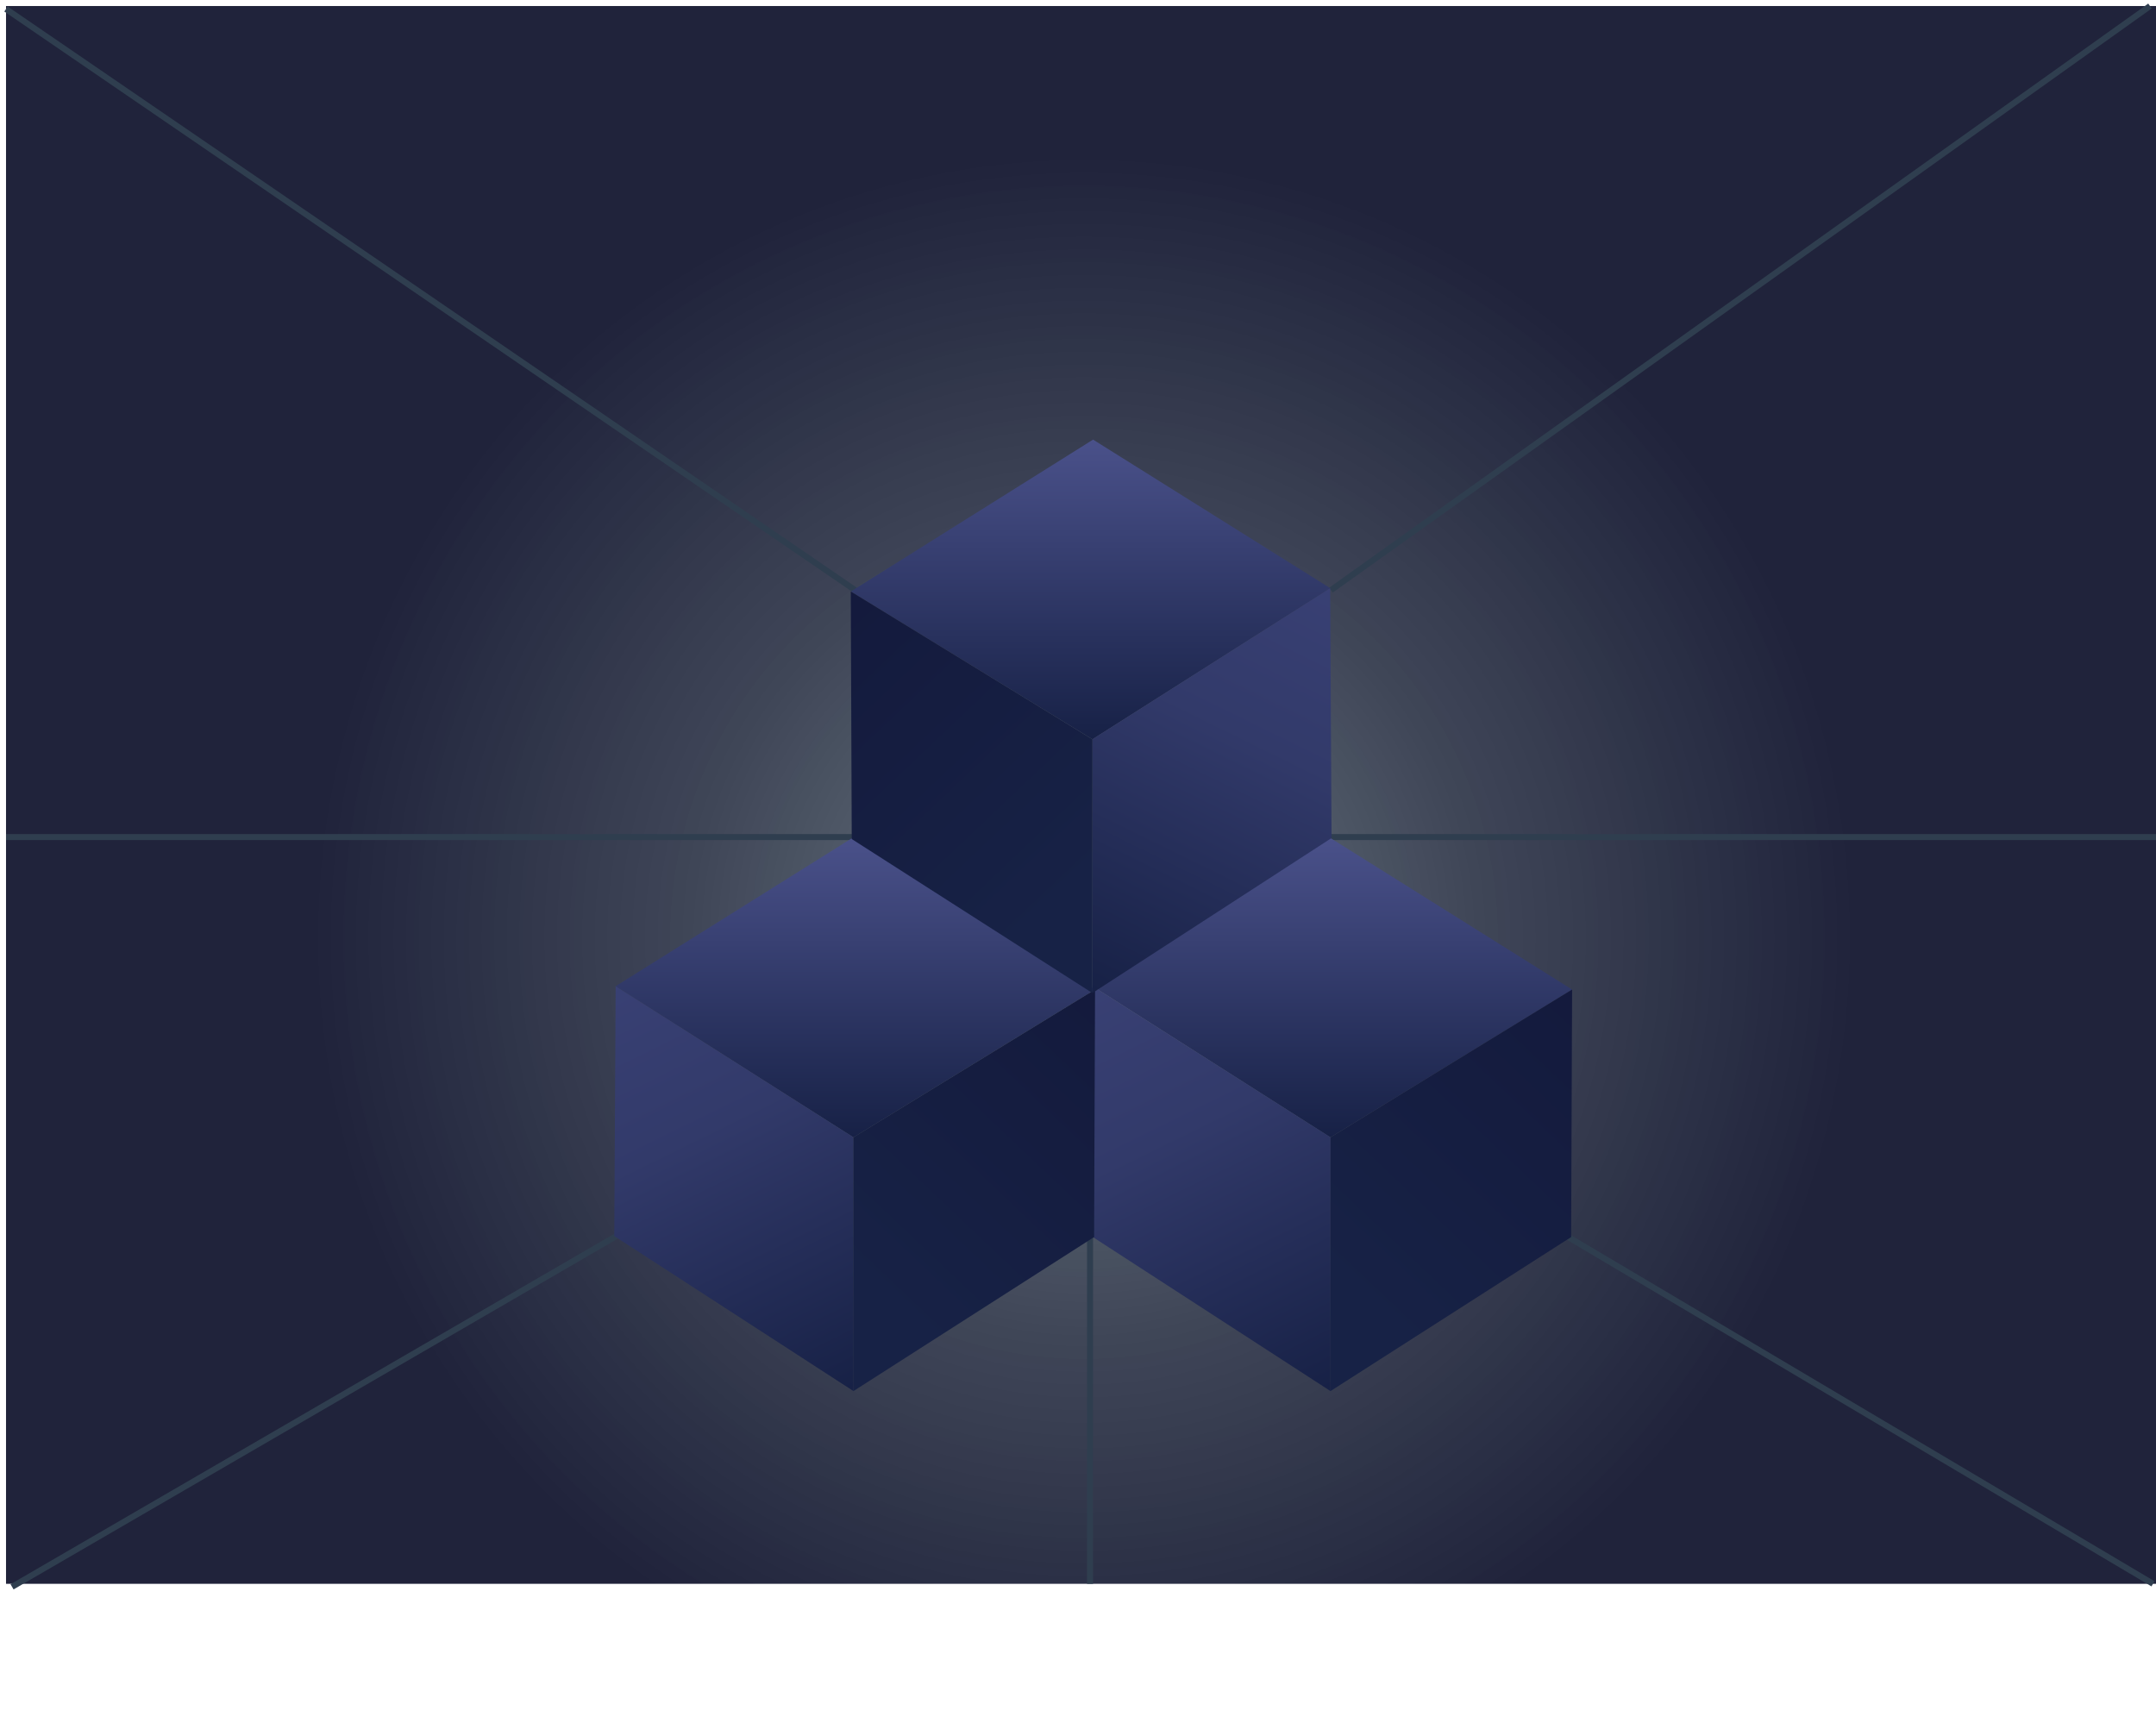
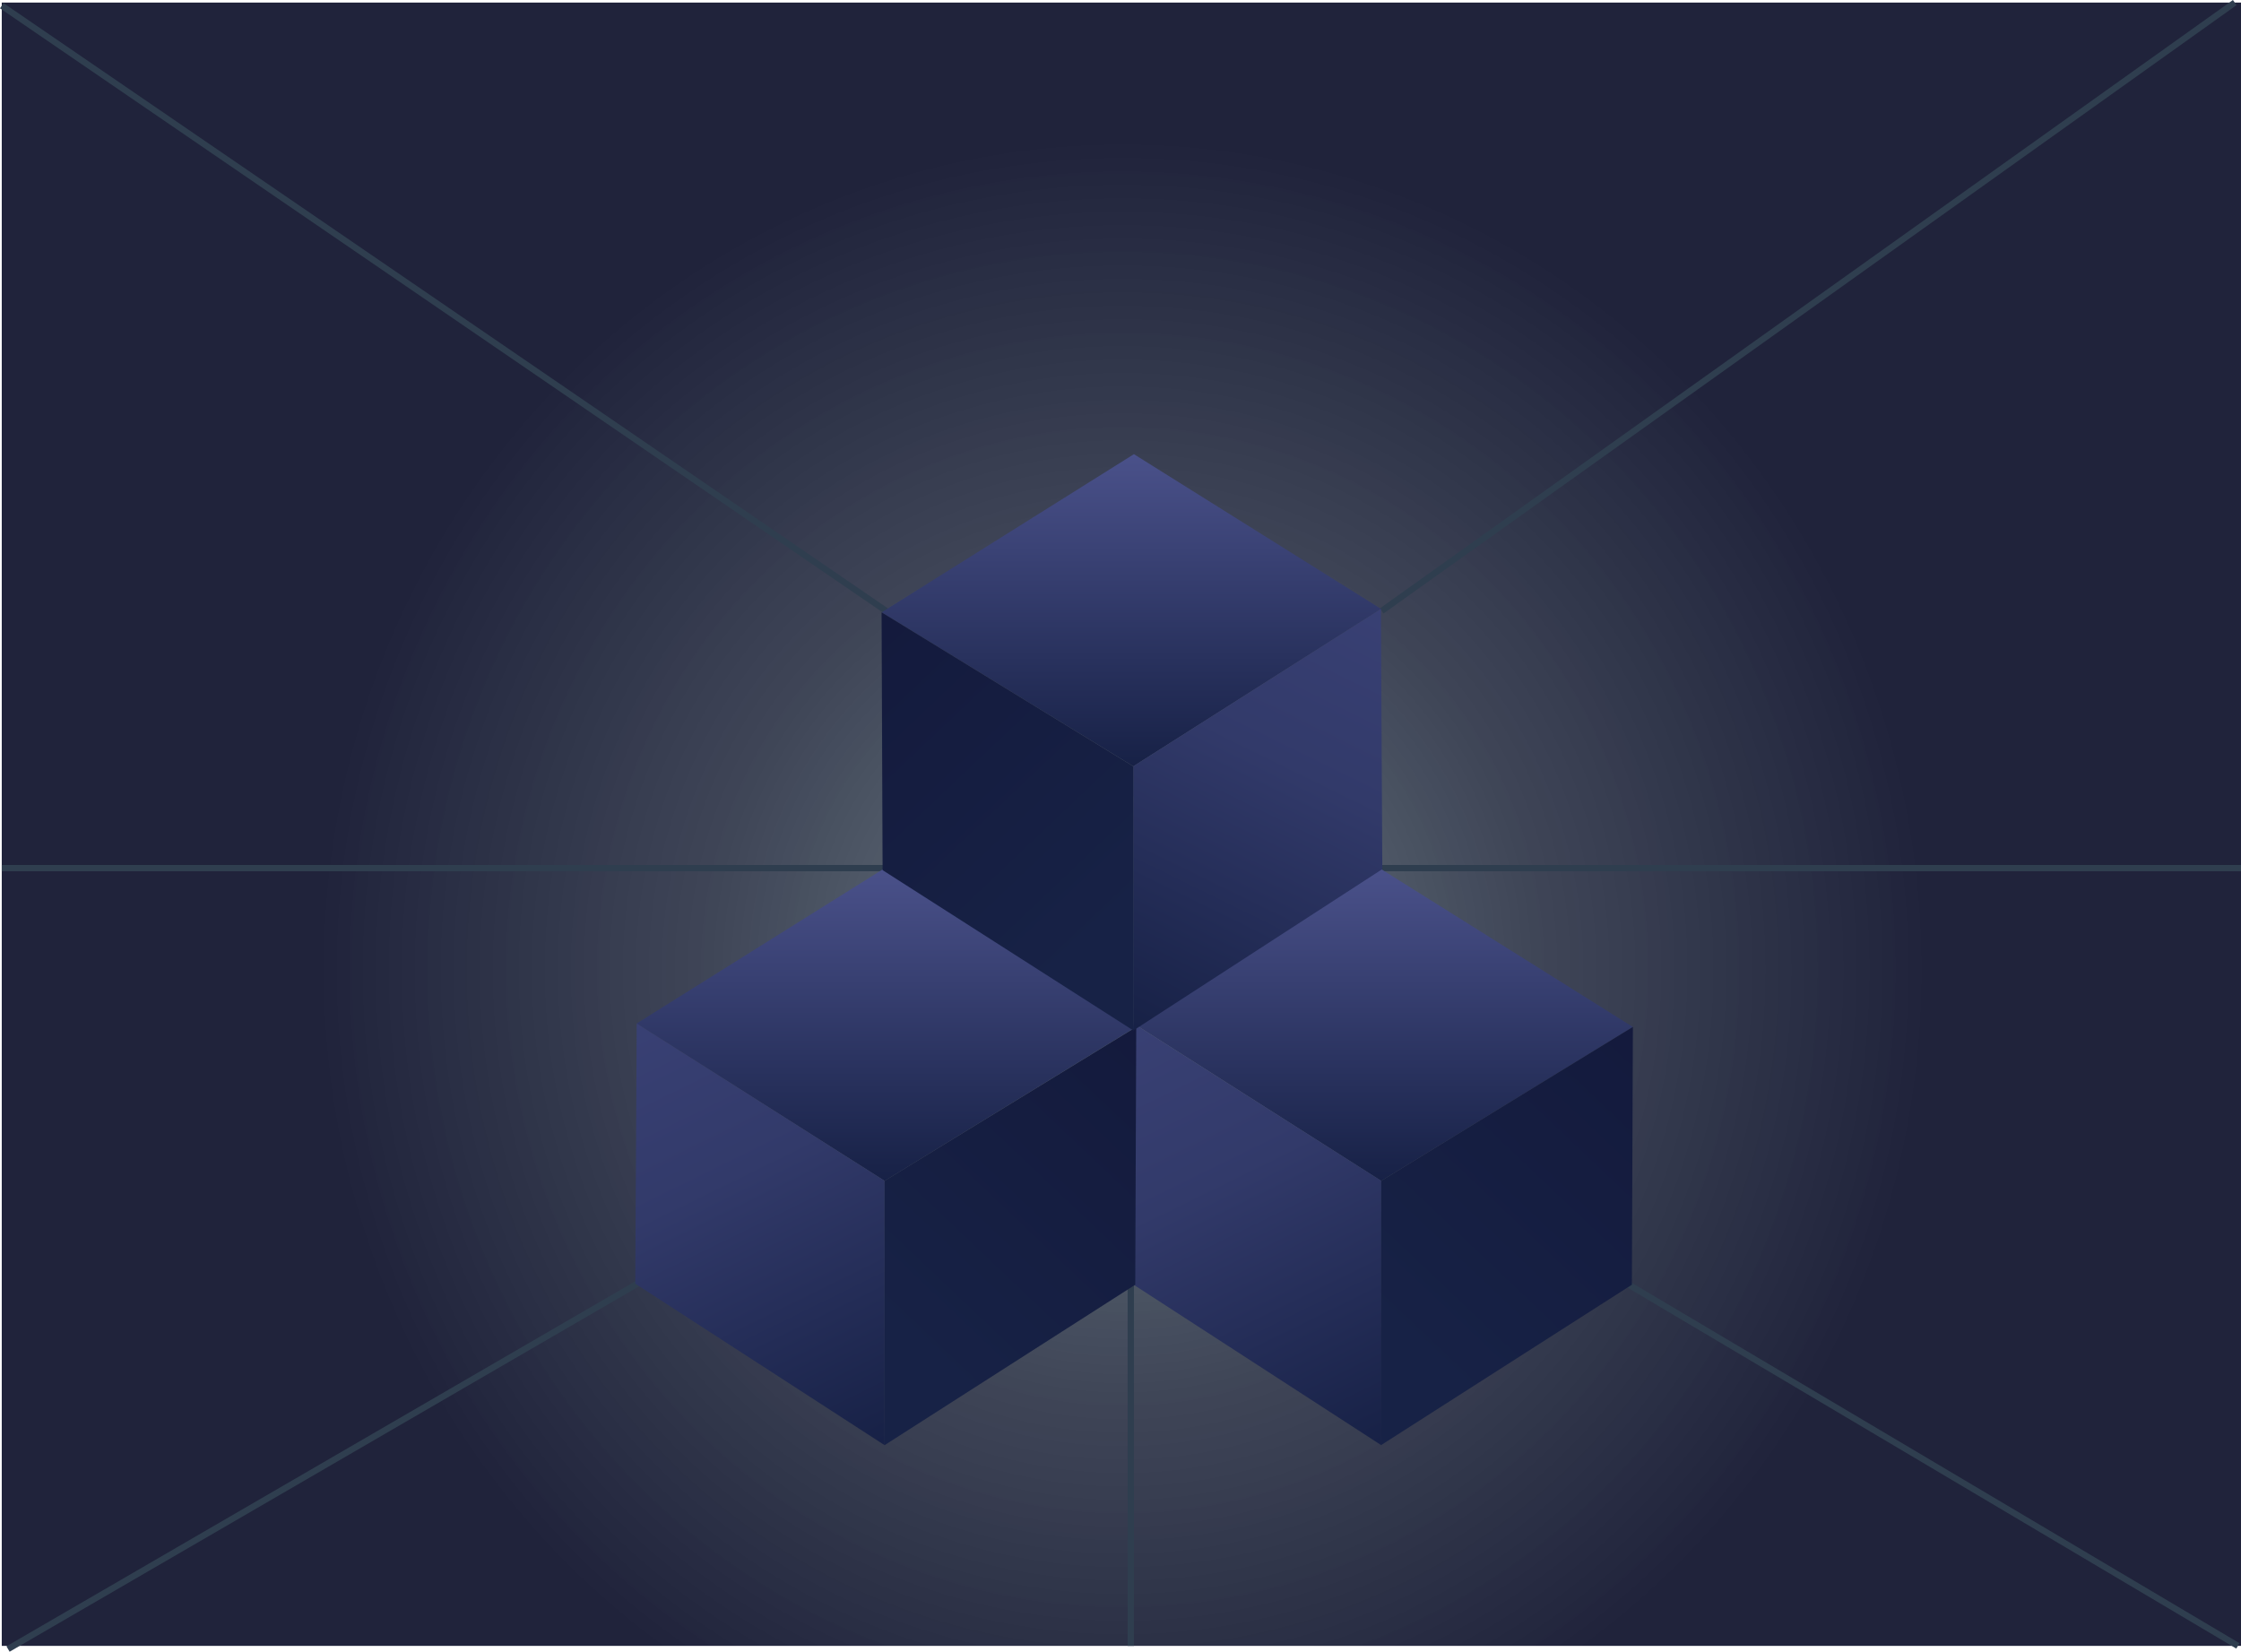
- <svg xmlns="http://www.w3.org/2000/svg" width="358" height="286" viewBox="0 0 358 286" fill="none">
-   <rect x="1" y="1" width="357" height="262" fill="url(#paint0_radial_229_74)" />
-   <path d="M104.5 204L2 263.5" stroke="#2F3E4F" />
-   <path d="M258 204L357.5 263" stroke="#2F3E4F" />
-   <path d="M181 263L181 204" stroke="#2F3E4F" />
-   <path d="M145 139L1 139" stroke="#2F3E4F" />
-   <path d="M357 1L221 98" stroke="#2F3E4F" />
-   <path d="M1 1.5L142 98" stroke="#2F3E4F" />
-   <path d="M214 139L358 139" stroke="#2F3E4F" />
-   <path d="M220.823 139.097L261.042 164.32L220.919 188.863L181.436 163.771L220.823 139.097Z" fill="url(#paint1_linear_229_74)" />
-   <path d="M181.439 163.769L220.928 188.862V230.999L181.213 205.256L181.439 163.769Z" fill="url(#paint2_linear_229_74)" />
-   <path d="M220.922 188.862L261.045 164.319L260.886 205.421L220.922 231V188.862Z" fill="url(#paint3_linear_229_74)" />
-   <path d="M141.61 139.095L181.829 164.317L141.706 188.861L102.223 163.768L141.61 139.095Z" fill="url(#paint4_linear_229_74)" />
-   <path d="M102.226 163.77L141.716 188.862V231L102 205.257L102.226 163.77Z" fill="url(#paint5_linear_229_74)" />
-   <path d="M141.709 188.862L181.832 164.318L181.674 205.42L141.709 231V188.862Z" fill="url(#paint6_linear_229_74)" />
-   <path d="M181.503 73L141.284 98.223L181.407 122.766L220.891 97.674L181.503 73Z" fill="url(#paint7_linear_229_74)" />
-   <path d="M220.875 97.672L181.386 122.765V164.902L221.102 139.159L220.875 97.672Z" fill="url(#paint8_linear_229_74)" />
-   <path d="M181.395 122.765L141.272 98.222L141.43 139.324L181.395 164.903V122.765Z" fill="url(#paint9_linear_229_74)" />
+ <svg xmlns="http://www.w3.org/2000/svg" xmlns:xlink="http://www.w3.org/1999/xlink" id="Layer_1" data-name="Layer 1" viewBox="0 0 357.28 263.34">
  <defs>
-     <radialGradient id="paint0_radial_229_74" cx="0" cy="0" r="1" gradientUnits="userSpaceOnUse" gradientTransform="translate(180 156) rotate(-90) scale(155 152)">
-       <stop offset="0.129" stop-color="#2A3847" stop-opacity="0.75" />
-       <stop offset="0.432" stop-color="#252D41" stop-opacity="0.882" />
-       <stop offset="0.847" stop-color="#20233B" />
+     <style>.cls-1{fill:url(#radial-gradient);}.cls-2{fill:none;stroke:#2f3e4f;}.cls-3{fill:url(#linear-gradient);}.cls-4{fill:url(#linear-gradient-2);}.cls-5{fill:url(#linear-gradient-3);}.cls-6{fill:url(#linear-gradient-4);}.cls-7{fill:url(#linear-gradient-5);}.cls-8{fill:url(#linear-gradient-6);}.cls-9{fill:url(#linear-gradient-7);}.cls-10{fill:url(#linear-gradient-8);}.cls-11{fill:url(#linear-gradient-9);}</style>
+     <radialGradient id="radial-gradient" cx="-119.73" cy="563.22" r="1" gradientTransform="matrix(0, -155, -152, 0, 85788.31, -18403.09)" gradientUnits="userSpaceOnUse">
+       <stop offset="0.13" stop-color="#2a3847" stop-opacity="0.75" />
+       <stop offset="0.43" stop-color="#252d41" stop-opacity="0.88" />
+       <stop offset="0.85" stop-color="#20233b" />
    </radialGradient>
-     <linearGradient id="paint1_linear_229_74" x1="221.239" y1="139.097" x2="221.239" y2="188.863" gradientUnits="userSpaceOnUse">
-       <stop stop-color="#4A518A" />
+     <linearGradient id="linear-gradient" x1="205.49" y1="156.29" x2="205.49" y2="106.53" gradientTransform="matrix(1, 0, 0, -1, 0, 285.89)" gradientUnits="userSpaceOnUse">
+       <stop offset="0" stop-color="#4a518a" />
      <stop offset="1" stop-color="#172146" />
    </linearGradient>
-     <linearGradient id="paint2_linear_229_74" x1="165.135" y1="142.055" x2="210.974" y2="235.43" gradientUnits="userSpaceOnUse">
-       <stop stop-color="#3F467D" />
-       <stop offset="0.526" stop-color="#323A6A" />
+     <linearGradient id="linear-gradient-2" x1="156.58" y1="156.87" x2="202.42" y2="63.49" gradientTransform="matrix(1, 0, 0, -1, 0, 285.89)" gradientUnits="userSpaceOnUse">
+       <stop offset="0" stop-color="#3f467d" />
+       <stop offset="0.53" stop-color="#323a6a" />
      <stop offset="1" stop-color="#172146" />
    </linearGradient>
-     <linearGradient id="paint3_linear_229_74" x1="304.343" y1="164.126" x2="240.983" y2="231" gradientUnits="userSpaceOnUse">
-       <stop stop-color="#121638" />
+     <linearGradient id="linear-gradient-3" x1="271.65" y1="147.32" x2="208.29" y2="80.45" gradientTransform="matrix(1, 0, 0, -1, 0, 285.89)" gradientUnits="userSpaceOnUse">
+       <stop offset="0" stop-color="#121638" />
      <stop offset="1" stop-color="#172246" />
    </linearGradient>
-     <linearGradient id="paint4_linear_229_74" x1="142.026" y1="139.095" x2="142.026" y2="188.861" gradientUnits="userSpaceOnUse">
-       <stop stop-color="#4A518A" />
-       <stop offset="1" stop-color="#172146" />
-     </linearGradient>
-     <linearGradient id="paint5_linear_229_74" x1="85.922" y1="142.056" x2="131.761" y2="235.431" gradientUnits="userSpaceOnUse">
-       <stop stop-color="#3F467D" />
-       <stop offset="0.526" stop-color="#323A6A" />
-       <stop offset="1" stop-color="#172146" />
-     </linearGradient>
-     <linearGradient id="paint6_linear_229_74" x1="225.13" y1="164.126" x2="161.77" y2="230.999" gradientUnits="userSpaceOnUse">
-       <stop stop-color="#121638" />
-       <stop offset="1" stop-color="#172246" />
-     </linearGradient>
-     <linearGradient id="paint7_linear_229_74" x1="181.087" y1="73" x2="181.087" y2="122.766" gradientUnits="userSpaceOnUse">
-       <stop stop-color="#4A518A" />
-       <stop offset="1" stop-color="#172146" />
-     </linearGradient>
-     <linearGradient id="paint8_linear_229_74" x1="237.179" y1="75.958" x2="191.34" y2="169.333" gradientUnits="userSpaceOnUse">
-       <stop stop-color="#3F467D" />
-       <stop offset="0.526" stop-color="#323A6A" />
-       <stop offset="1" stop-color="#172146" />
-     </linearGradient>
-     <linearGradient id="paint9_linear_229_74" x1="97.974" y1="98.029" x2="161.333" y2="164.903" gradientUnits="userSpaceOnUse">
-       <stop stop-color="#121638" />
-       <stop offset="1" stop-color="#172246" />
-     </linearGradient>
+     <linearGradient id="linear-gradient-4" x1="126.28" y1="156.29" x2="126.28" y2="106.53" xlink:href="#linear-gradient" />
+     <linearGradient id="linear-gradient-5" x1="77.37" y1="156.87" x2="123.21" y2="63.49" xlink:href="#linear-gradient-2" />
+     <linearGradient id="linear-gradient-6" x1="192.43" y1="147.32" x2="129.07" y2="80.45" xlink:href="#linear-gradient-3" />
+     <linearGradient id="linear-gradient-7" x1="165.34" y1="222.39" x2="165.34" y2="172.62" xlink:href="#linear-gradient" />
+     <linearGradient id="linear-gradient-8" x1="214.23" y1="222.97" x2="168.39" y2="129.59" xlink:href="#linear-gradient-2" />
+     <linearGradient id="linear-gradient-9" x1="99.17" y1="213.42" x2="162.53" y2="146.54" xlink:href="#linear-gradient-3" />
  </defs>
+   <rect class="cls-1" x="0.28" y="0.41" width="357" height="262" />
+   <path class="cls-2" d="M88.75,194.5-13.75,254" transform="translate(15.03 8.91)" />
+   <path class="cls-2" d="M242.25,194.5l99.5,59" transform="translate(15.03 8.91)" />
+   <path class="cls-2" d="M165.25,253.5v-59" transform="translate(15.03 8.91)" />
+   <path class="cls-2" d="M129.25,129.5h-144" transform="translate(15.03 8.91)" />
+   <path class="cls-2" d="M341.25-8.5l-136,97" transform="translate(15.03 8.91)" />
+   <path class="cls-2" d="M-14.75-8l141,96.5" transform="translate(15.03 8.91)" />
+   <path class="cls-2" d="M198.25,129.5h144" transform="translate(15.03 8.91)" />
+   <path class="cls-3" d="M205.07,129.6l40.22,25.22-40.12,24.54-39.48-25.09Z" transform="translate(15.03 8.91)" />
+   <path class="cls-4" d="M165.69,154.27l39.49,25.09V221.5l-39.72-25.74Z" transform="translate(15.03 8.91)" />
+   <path class="cls-5" d="M205.17,179.36l40.13-24.54-.16,41.1-40,25.58Z" transform="translate(15.03 8.91)" />
+   <path class="cls-6" d="M125.86,129.6l40.22,25.22L126,179.36,86.47,154.27Z" transform="translate(15.03 8.91)" />
+   <path class="cls-7" d="M86.48,154.27,126,179.36V221.5L86.25,195.76Z" transform="translate(15.03 8.91)" />
+   <path class="cls-8" d="M126,179.36l40.12-24.54-.16,41.1L126,221.5Z" transform="translate(15.03 8.91)" />
+   <path class="cls-9" d="M165.75,63.5,125.53,88.72l40.13,24.55,39.48-25.1Z" transform="translate(15.03 8.91)" />
+   <path class="cls-10" d="M205.13,88.17l-39.49,25.1V155.4l39.71-25.74Z" transform="translate(15.03 8.91)" />
+   <path class="cls-11" d="M165.65,113.27,125.52,88.72l.16,41.1,40,25.58Z" transform="translate(15.03 8.91)" />
</svg>
